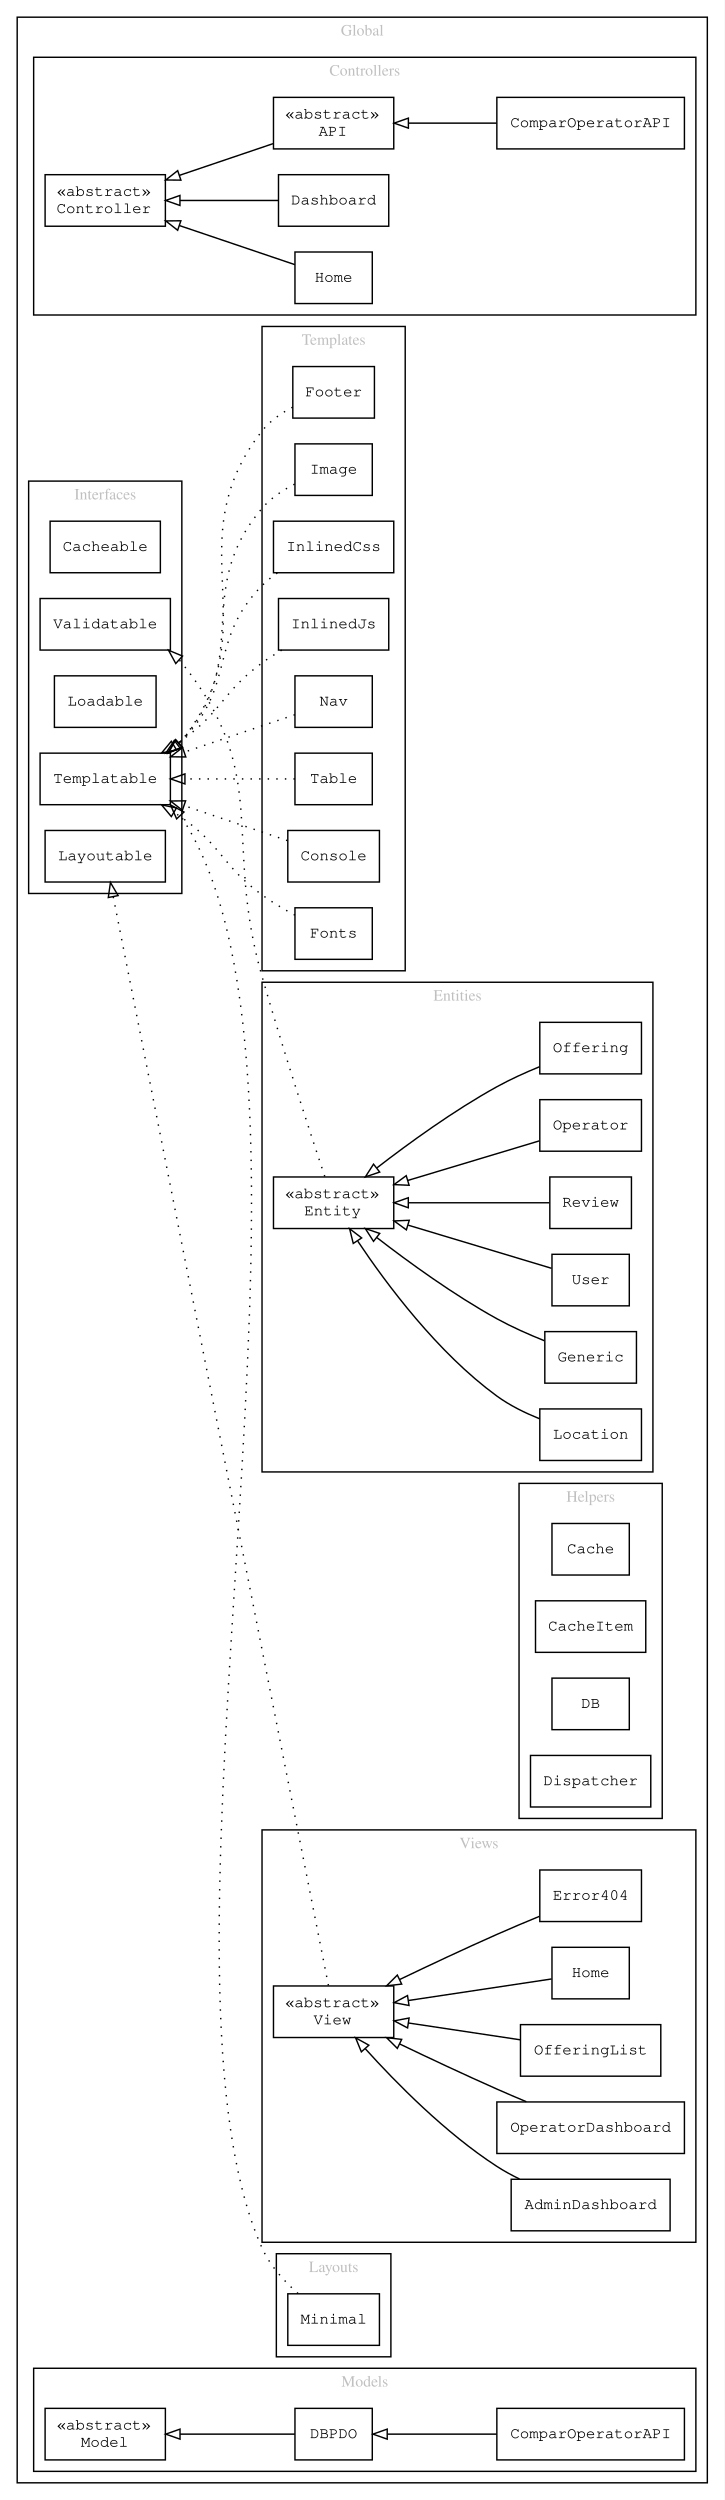
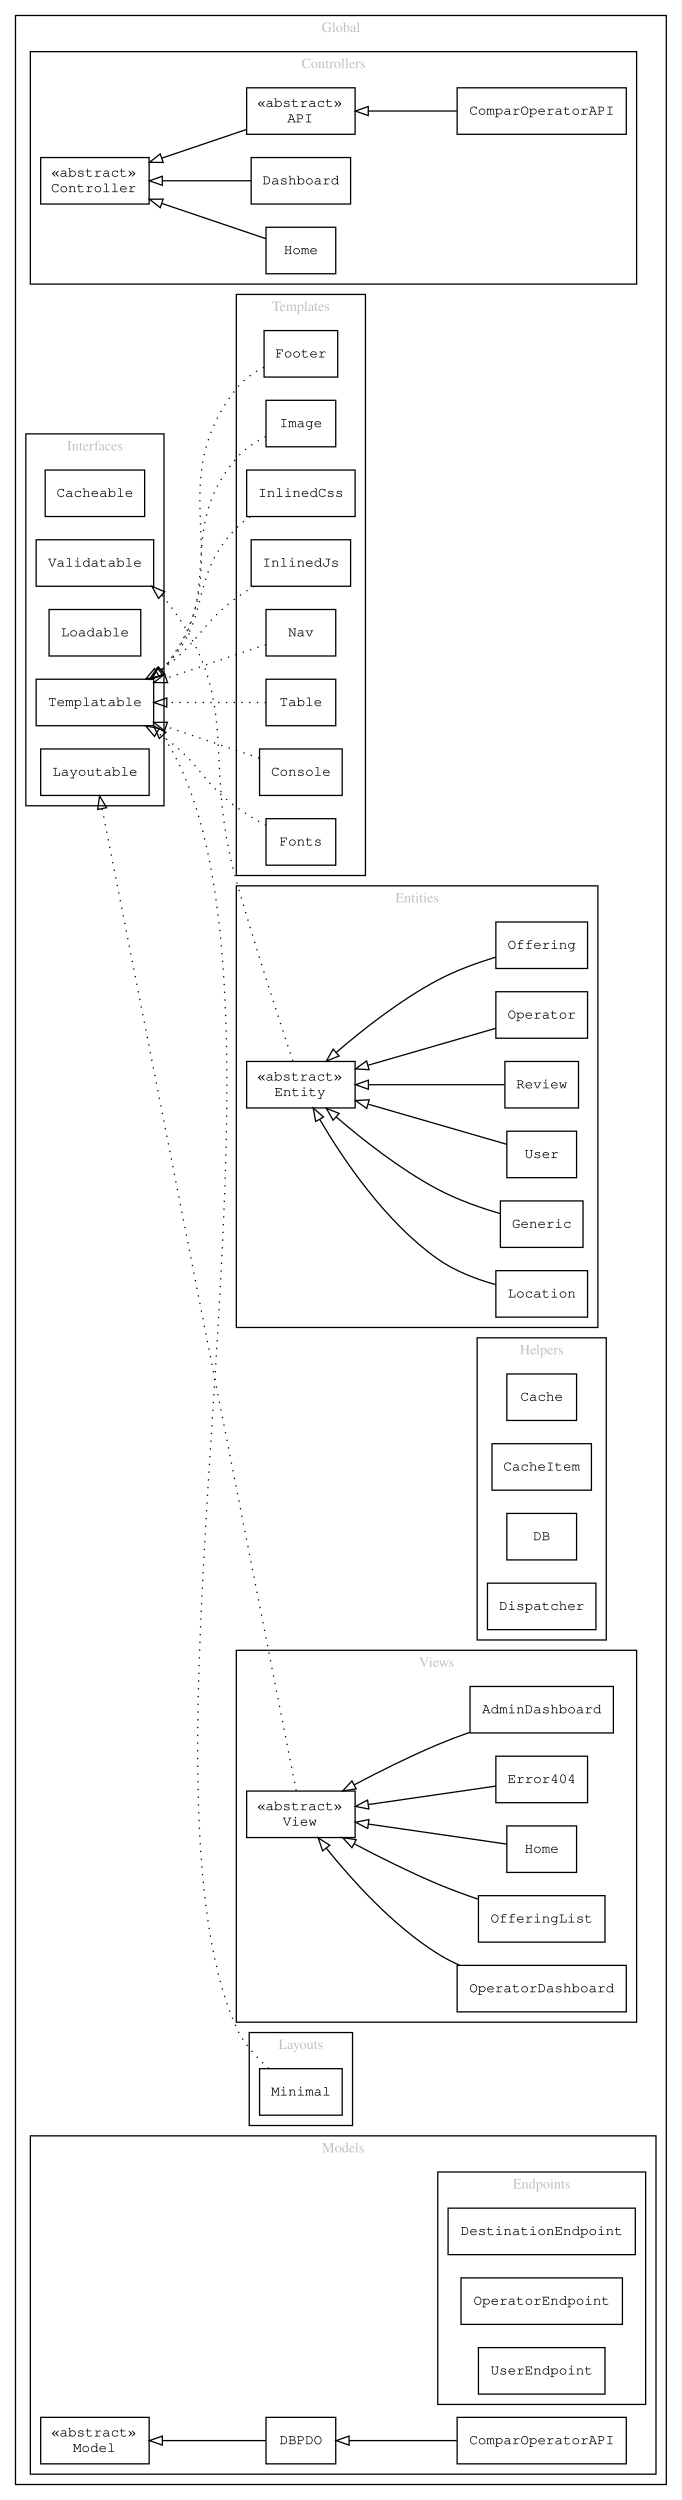
- <svg xmlns="http://www.w3.org/2000/svg" width="506pt" height="1746pt" viewBox="0.00 0.00 506.00 1746.00">
-   <g id="graph0" class="graph" transform="scale(1 1) rotate(0) translate(4 1742)">
-     <polygon fill="#ffffff" stroke="transparent" points="-4,4 -4,-1742 502,-1742 502,4 -4,4" />
+ <svg xmlns="http://www.w3.org/2000/svg" width="528pt" height="1936pt" viewBox="0.00 0.00 528.00 1936.00">
+   <g id="graph0" class="graph" transform="scale(1 1) rotate(0) translate(4 1932)">
+     <polygon fill="#ffffff" stroke="transparent" points="-4,4 -4,-1932 524,-1932 524,4 -4,4" />
    <g id="clust1" class="cluster">
-       <polygon fill="none" stroke="#000000" points="8,-8 8,-1730 490,-1730 490,-8 8,-8" />
-       <text text-anchor="middle" x="249" y="-1717.2" font-family="Times,serif" font-size="11.00" fill="#c0c0c0">Global</text>
+       <polygon fill="none" stroke="#000000" points="8,-8 8,-1920 512,-1920 512,-8 8,-8" />
+       <text text-anchor="middle" x="260" y="-1907.2" font-family="Times,serif" font-size="11.00" fill="#c0c0c0">Global</text>
    </g>
    <g id="clust2" class="cluster">
-       <polygon fill="none" stroke="#000000" points="19.5,-1522 19.5,-1702 482,-1702 482,-1522 19.5,-1522" />
-       <text text-anchor="middle" x="250.75" y="-1689.2" font-family="Times,serif" font-size="11.00" fill="#c0c0c0">Controllers</text>
+       <polygon fill="none" stroke="#000000" points="19.5,-1712 19.5,-1892 489,-1892 489,-1712 19.5,-1712" />
+       <text text-anchor="middle" x="254.25" y="-1879.2" font-family="Times,serif" font-size="11.00" fill="#c0c0c0">Controllers</text>
    </g>
    <g id="clust3" class="cluster">
-       <polygon fill="none" stroke="#000000" points="179,-714 179,-1056 452,-1056 452,-714 179,-714" />
-       <text text-anchor="middle" x="315.5" y="-1043.2" font-family="Times,serif" font-size="11.00" fill="#c0c0c0">Entities</text>
+       <polygon fill="none" stroke="#000000" points="179,-904 179,-1246 459,-1246 459,-904 179,-904" />
+       <text text-anchor="middle" x="319" y="-1233.2" font-family="Times,serif" font-size="11.00" fill="#c0c0c0">Entities</text>
    </g>
    <g id="clust4" class="cluster">
-       <polygon fill="none" stroke="#000000" points="358.5,-472 358.5,-706 458.5,-706 458.5,-472 358.5,-472" />
-       <text text-anchor="middle" x="408.5" y="-693.2" font-family="Times,serif" font-size="11.00" fill="#c0c0c0">Helpers</text>
+       <polygon fill="none" stroke="#000000" points="365.5,-662 365.5,-896 465.5,-896 465.5,-662 365.5,-662" />
+       <text text-anchor="middle" x="415.5" y="-883.2" font-family="Times,serif" font-size="11.00" fill="#c0c0c0">Helpers</text>
    </g>
    <g id="clust5" class="cluster">
-       <polygon fill="none" stroke="#000000" points="16,-1118 16,-1406 123,-1406 123,-1118 16,-1118" />
-       <text text-anchor="middle" x="69.5" y="-1393.2" font-family="Times,serif" font-size="11.00" fill="#c0c0c0">Interfaces</text>
+       <polygon fill="none" stroke="#000000" points="16,-1308 16,-1596 123,-1596 123,-1308 16,-1308" />
+       <text text-anchor="middle" x="69.5" y="-1583.2" font-family="Times,serif" font-size="11.00" fill="#c0c0c0">Interfaces</text>
    </g>
    <g id="clust6" class="cluster">
-       <polygon fill="none" stroke="#000000" points="189,-96 189,-168 269,-168 269,-96 189,-96" />
-       <text text-anchor="middle" x="229" y="-155.2" font-family="Times,serif" font-size="11.00" fill="#c0c0c0">Layouts</text>
+       <polygon fill="none" stroke="#000000" points="189,-286 189,-358 269,-358 269,-286 189,-286" />
+       <text text-anchor="middle" x="229" y="-345.2" font-family="Times,serif" font-size="11.00" fill="#c0c0c0">Layouts</text>
    </g>
    <g id="clust7" class="cluster">
-       <polygon fill="none" stroke="#000000" points="19.5,-16 19.5,-88 482,-88 482,-16 19.5,-16" />
-       <text text-anchor="middle" x="250.75" y="-75.2" font-family="Times,serif" font-size="11.00" fill="#c0c0c0">Models</text>
+       <polygon fill="none" stroke="#000000" points="19.5,-16 19.5,-278 504,-278 504,-16 19.5,-16" />
+       <text text-anchor="middle" x="261.75" y="-265.2" font-family="Times,serif" font-size="11.00" fill="#c0c0c0">Models</text>
    </g>
    <g id="clust8" class="cluster">
-       <polygon fill="none" stroke="#000000" points="179,-1064 179,-1514 279,-1514 279,-1064 179,-1064" />
-       <text text-anchor="middle" x="229" y="-1501.2" font-family="Times,serif" font-size="11.00" fill="#c0c0c0">Templates</text>
+       <polygon fill="none" stroke="#000000" points="335,-70 335,-250 496,-250 496,-70 335,-70" />
+       <text text-anchor="middle" x="415.5" y="-237.2" font-family="Times,serif" font-size="11.00" fill="#c0c0c0">Endpoints</text>
    </g>
    <g id="clust9" class="cluster">
-       <polygon fill="none" stroke="#000000" points="179,-176 179,-464 482,-464 482,-176 179,-176" />
-       <text text-anchor="middle" x="330.5" y="-451.2" font-family="Times,serif" font-size="11.00" fill="#c0c0c0">Views</text>
+       <polygon fill="none" stroke="#000000" points="179,-1254 179,-1704 279,-1704 279,-1254 179,-1254" />
+       <text text-anchor="middle" x="229" y="-1691.2" font-family="Times,serif" font-size="11.00" fill="#c0c0c0">Templates</text>
+     </g>
+     <g id="clust10" class="cluster">
+       <polygon fill="none" stroke="#000000" points="179,-366 179,-654 489,-654 489,-366 179,-366" />
+       <text text-anchor="middle" x="334" y="-641.2" font-family="Times,serif" font-size="11.00" fill="#c0c0c0">Views</text>
    </g>
    <g id="node1" class="node">
-       <polygon fill="none" stroke="#000000" points="271,-1674 187,-1674 187,-1638 271,-1638 271,-1674" />
-       <text text-anchor="start" x="195" y="-1659.2" font-family="Courier,monospace" font-size="11.00" fill="#000000">«abstract»</text>
-       <text text-anchor="start" x="218.5" y="-1647.2" font-family="Courier,monospace" font-size="11.00" fill="#000000">API</text>
+       <polygon fill="none" stroke="#000000" points="271,-1864 187,-1864 187,-1828 271,-1828 271,-1864" />
+       <text text-anchor="start" x="195" y="-1849.2" font-family="Courier,monospace" font-size="11.00" fill="#000000">«abstract»</text>
+       <text text-anchor="start" x="218.5" y="-1837.2" font-family="Courier,monospace" font-size="11.00" fill="#000000">API</text>
    </g>
    <g id="node3" class="node">
-       <polygon fill="none" stroke="#000000" points="111.5,-1620 27.5,-1620 27.5,-1584 111.5,-1584 111.5,-1620" />
-       <text text-anchor="start" x="35.5" y="-1605.2" font-family="Courier,monospace" font-size="11.00" fill="#000000">«abstract»</text>
-       <text text-anchor="start" x="35.5" y="-1593.2" font-family="Courier,monospace" font-size="11.00" fill="#000000">Controller</text>
+       <polygon fill="none" stroke="#000000" points="111.5,-1810 27.5,-1810 27.5,-1774 111.5,-1774 111.5,-1810" />
+       <text text-anchor="start" x="35.5" y="-1795.2" font-family="Courier,monospace" font-size="11.00" fill="#000000">«abstract»</text>
+       <text text-anchor="start" x="35.5" y="-1783.2" font-family="Courier,monospace" font-size="11.00" fill="#000000">Controller</text>
    </g>
    <g id="edge1" class="edge">
-       <path fill="none" stroke="#000000" d="M186.676,-1641.671C166.587,-1634.87 142.402,-1626.681 121.233,-1619.515" />
-       <polygon fill="none" stroke="#000000" points="122.339,-1616.194 111.745,-1616.302 120.095,-1622.824 122.339,-1616.194" />
+       <path fill="none" stroke="#000000" d="M186.676,-1831.671C166.587,-1824.87 142.402,-1816.681 121.233,-1809.515" />
+       <polygon fill="none" stroke="#000000" points="122.339,-1806.194 111.745,-1806.302 120.095,-1812.824 122.339,-1806.194" />
    </g>
    <g id="node2" class="node">
-       <polygon fill="none" stroke="#000000" points="474,-1674 343,-1674 343,-1638 474,-1638 474,-1674" />
-       <text text-anchor="middle" x="408.5" y="-1653.2" font-family="Courier,monospace" font-size="11.00" fill="#000000">ComparOperatorAPI</text>
+       <polygon fill="none" stroke="#000000" points="481,-1864 350,-1864 350,-1828 481,-1828 481,-1864" />
+       <text text-anchor="middle" x="415.5" y="-1843.2" font-family="Courier,monospace" font-size="11.00" fill="#000000">ComparOperatorAPI</text>
    </g>
    <g id="edge2" class="edge">
-       <path fill="none" stroke="#000000" d="M342.934,-1656C322.645,-1656 300.574,-1656 281.308,-1656" />
-       <polygon fill="none" stroke="#000000" points="281.218,-1652.5 271.218,-1656 281.218,-1659.5 281.218,-1652.5" />
+       <path fill="none" stroke="#000000" d="M349.747,-1846C327.306,-1846 302.532,-1846 281.294,-1846" />
+       <polygon fill="none" stroke="#000000" points="281.179,-1842.5 271.179,-1846 281.179,-1849.5 281.179,-1842.5" />
    </g>
    <g id="node4" class="node">
-       <polygon fill="none" stroke="#000000" points="267.5,-1620 190.5,-1620 190.5,-1584 267.5,-1584 267.5,-1620" />
-       <text text-anchor="middle" x="229" y="-1599.2" font-family="Courier,monospace" font-size="11.00" fill="#000000">Dashboard</text>
+       <polygon fill="none" stroke="#000000" points="267.5,-1810 190.5,-1810 190.5,-1774 267.5,-1774 267.5,-1810" />
+       <text text-anchor="middle" x="229" y="-1789.2" font-family="Courier,monospace" font-size="11.00" fill="#000000">Dashboard</text>
    </g>
    <g id="edge3" class="edge">
-       <path fill="none" stroke="#000000" d="M190.389,-1602C169.762,-1602 144.078,-1602 121.696,-1602" />
-       <polygon fill="none" stroke="#000000" points="121.674,-1598.5 111.674,-1602 121.674,-1605.5 121.674,-1598.5" />
+       <path fill="none" stroke="#000000" d="M190.389,-1792C169.762,-1792 144.078,-1792 121.696,-1792" />
+       <polygon fill="none" stroke="#000000" points="121.674,-1788.5 111.674,-1792 121.674,-1795.5 121.674,-1788.5" />
    </g>
    <g id="node5" class="node">
-       <polygon fill="none" stroke="#000000" points="256,-1566 202,-1566 202,-1530 256,-1530 256,-1566" />
-       <text text-anchor="middle" x="229" y="-1545.2" font-family="Courier,monospace" font-size="11.00" fill="#000000">Home</text>
+       <polygon fill="none" stroke="#000000" points="256,-1756 202,-1756 202,-1720 256,-1720 256,-1756" />
+       <text text-anchor="middle" x="229" y="-1735.2" font-family="Courier,monospace" font-size="11.00" fill="#000000">Home</text>
    </g>
    <g id="edge4" class="edge">
-       <path fill="none" stroke="#000000" d="M201.943,-1557.16C179.937,-1564.611 148.243,-1575.341 121.376,-1584.437" />
-       <polygon fill="none" stroke="#000000" points="120.073,-1581.183 111.723,-1587.705 122.317,-1587.813 120.073,-1581.183" />
+       <path fill="none" stroke="#000000" d="M201.943,-1747.16C179.937,-1754.611 148.243,-1765.341 121.376,-1774.437" />
+       <polygon fill="none" stroke="#000000" points="120.073,-1771.183 111.723,-1777.705 122.317,-1777.813 120.073,-1771.183" />
    </g>
    <g id="node6" class="node">
-       <polygon fill="none" stroke="#000000" points="271,-920 187,-920 187,-884 271,-884 271,-920" />
-       <text text-anchor="start" x="195" y="-905.2" font-family="Courier,monospace" font-size="11.00" fill="#000000">«abstract»</text>
-       <text text-anchor="start" x="208.5" y="-893.2" font-family="Courier,monospace" font-size="11.00" fill="#000000">Entity</text>
+       <polygon fill="none" stroke="#000000" points="271,-1110 187,-1110 187,-1074 271,-1074 271,-1110" />
+       <text text-anchor="start" x="195" y="-1095.2" font-family="Courier,monospace" font-size="11.00" fill="#000000">«abstract»</text>
+       <text text-anchor="start" x="208.5" y="-1083.2" font-family="Courier,monospace" font-size="11.00" fill="#000000">Entity</text>
    </g>
    <g id="node21" class="node">
-       <polygon fill="none" stroke="#000000" points="115,-1324 24,-1324 24,-1288 115,-1288 115,-1324" />
-       <text text-anchor="middle" x="69.5" y="-1303.2" font-family="Courier,monospace" font-size="11.00" fill="#000000">Validatable</text>
+       <polygon fill="none" stroke="#000000" points="115,-1514 24,-1514 24,-1478 115,-1478 115,-1514" />
+       <text text-anchor="middle" x="69.5" y="-1493.2" font-family="Courier,monospace" font-size="11.00" fill="#000000">Validatable</text>
    </g>
    <g id="edge5" class="edge">
-       <path fill="none" stroke="#000000" stroke-dasharray="1,5" d="M222.812,-920.385C213.014,-949.745 193.549,-1009.099 179,-1060 151.389,-1156.596 185.928,-1200.684 123,-1279 122.415,-1279.727 121.806,-1280.437 121.175,-1281.129" />
-       <polygon fill="none" stroke="#000000" points="118.755,-1278.598 113.669,-1287.892 123.441,-1283.798 118.755,-1278.598" />
+       <path fill="none" stroke="#000000" stroke-dasharray="1,5" d="M222.812,-1110.385C213.014,-1139.745 193.549,-1199.099 179,-1250 151.389,-1346.596 185.928,-1390.684 123,-1469 122.415,-1469.727 121.806,-1470.437 121.175,-1471.129" />
+       <polygon fill="none" stroke="#000000" points="118.755,-1468.598 113.669,-1477.892 123.441,-1473.798 118.755,-1468.598" />
    </g>
    <g id="node7" class="node">
-       <polygon fill="none" stroke="#000000" points="440.5,-812 376.5,-812 376.5,-776 440.5,-776 440.5,-812" />
-       <text text-anchor="middle" x="408.5" y="-791.2" font-family="Courier,monospace" font-size="11.00" fill="#000000">Generic</text>
+       <polygon fill="none" stroke="#000000" points="447.5,-1002 383.5,-1002 383.5,-966 447.5,-966 447.5,-1002" />
+       <text text-anchor="middle" x="415.5" y="-981.2" font-family="Courier,monospace" font-size="11.00" fill="#000000">Generic</text>
    </g>
    <g id="edge6" class="edge">
-       <path fill="none" stroke="#000000" d="M376.173,-805.636C365.379,-809.962 353.445,-815.234 343,-821 313.032,-837.542 281.496,-860.432 259.208,-877.66" />
-       <polygon fill="none" stroke="#000000" points="256.868,-875.046 251.141,-883.96 261.177,-880.563 256.868,-875.046" />
+       <path fill="none" stroke="#000000" d="M383.157,-992.199C368.047,-996.687 350.103,-1002.982 335,-1011 306.105,-1026.34 276.826,-1049.411 256.383,-1067.013" />
+       <polygon fill="none" stroke="#000000" points="253.956,-1064.485 248.731,-1073.702 258.563,-1069.755 253.956,-1064.485" />
    </g>
    <g id="node8" class="node">
-       <polygon fill="none" stroke="#000000" points="444,-758 373,-758 373,-722 444,-722 444,-758" />
-       <text text-anchor="middle" x="408.5" y="-737.2" font-family="Courier,monospace" font-size="11.00" fill="#000000">Location</text>
+       <polygon fill="none" stroke="#000000" points="451,-948 380,-948 380,-912 451,-912 451,-948" />
+       <text text-anchor="middle" x="415.5" y="-927.2" font-family="Courier,monospace" font-size="11.00" fill="#000000">Location</text>
    </g>
    <g id="edge7" class="edge">
-       <path fill="none" stroke="#000000" d="M372.875,-751.106C362.693,-755.202 351.943,-760.476 343,-767 301.675,-797.147 265.818,-845.298 245.839,-875.208" />
-       <polygon fill="none" stroke="#000000" points="242.718,-873.584 240.159,-883.865 248.571,-877.423 242.718,-873.584" />
+       <path fill="none" stroke="#000000" d="M379.744,-937.208C364.976,-941.353 348.25,-947.653 335,-957 294.176,-985.8 261.36,-1034.779 243.573,-1065.154" />
+       <polygon fill="none" stroke="#000000" points="240.474,-1063.523 238.543,-1073.941 246.549,-1067.001 240.474,-1063.523" />
    </g>
    <g id="node9" class="node">
-       <polygon fill="none" stroke="#000000" points="444,-1028 373,-1028 373,-992 444,-992 444,-1028" />
-       <text text-anchor="middle" x="408.5" y="-1007.2" font-family="Courier,monospace" font-size="11.00" fill="#000000">Offering</text>
+       <polygon fill="none" stroke="#000000" points="451,-1218 380,-1218 380,-1182 451,-1182 451,-1218" />
+       <text text-anchor="middle" x="415.5" y="-1197.2" font-family="Courier,monospace" font-size="11.00" fill="#000000">Offering</text>
    </g>
    <g id="edge8" class="edge">
-       <path fill="none" stroke="#000000" d="M372.801,-996.996C362.934,-992.946 352.368,-988.171 343,-983 313.032,-966.458 281.496,-943.568 259.208,-926.34" />
-       <polygon fill="none" stroke="#000000" points="261.177,-923.437 251.141,-920.04 256.868,-928.954 261.177,-923.437" />
+       <path fill="none" stroke="#000000" d="M379.992,-1190.847C365.586,-1186.437 349.061,-1180.465 335,-1173 306.105,-1157.66 276.826,-1134.589 256.383,-1116.987" />
+       <polygon fill="none" stroke="#000000" points="258.563,-1114.245 248.731,-1110.298 253.956,-1119.515 258.563,-1114.245" />
    </g>
    <g id="node10" class="node">
-       <polygon fill="none" stroke="#000000" points="444,-974 373,-974 373,-938 444,-938 444,-974" />
-       <text text-anchor="middle" x="408.5" y="-953.2" font-family="Courier,monospace" font-size="11.00" fill="#000000">Operator</text>
+       <polygon fill="none" stroke="#000000" points="451,-1164 380,-1164 380,-1128 451,-1128 451,-1164" />
+       <text text-anchor="middle" x="415.5" y="-1143.2" font-family="Courier,monospace" font-size="11.00" fill="#000000">Operator</text>
    </g>
    <g id="edge9" class="edge">
-       <path fill="none" stroke="#000000" d="M372.607,-945.202C346.318,-937.293 310.246,-926.442 280.832,-917.593" />
-       <polygon fill="none" stroke="#000000" points="281.721,-914.205 271.136,-914.676 279.704,-920.909 281.721,-914.205" />
+       <path fill="none" stroke="#000000" d="M379.982,-1135.716C352.04,-1127.626 312.696,-1116.234 281.177,-1107.107" />
+       <polygon fill="none" stroke="#000000" points="281.821,-1103.65 271.242,-1104.231 279.874,-1110.374 281.821,-1103.65" />
    </g>
    <g id="node11" class="node">
-       <polygon fill="none" stroke="#000000" points="437,-920 380,-920 380,-884 437,-884 437,-920" />
-       <text text-anchor="middle" x="408.5" y="-899.2" font-family="Courier,monospace" font-size="11.00" fill="#000000">Review</text>
+       <polygon fill="none" stroke="#000000" points="444,-1110 387,-1110 387,-1074 444,-1074 444,-1110" />
+       <text text-anchor="middle" x="415.5" y="-1089.2" font-family="Courier,monospace" font-size="11.00" fill="#000000">Review</text>
    </g>
    <g id="edge10" class="edge">
-       <path fill="none" stroke="#000000" d="M379.66,-902C353.191,-902 313.337,-902 281.268,-902" />
-       <polygon fill="none" stroke="#000000" points="281.156,-898.5 271.156,-902 281.156,-905.5 281.156,-898.5" />
+       <path fill="none" stroke="#000000" d="M386.768,-1092C358.803,-1092 315.655,-1092 281.546,-1092" />
+       <polygon fill="none" stroke="#000000" points="281.278,-1088.5 271.278,-1092 281.278,-1095.5 281.278,-1088.5" />
    </g>
    <g id="node12" class="node">
-       <polygon fill="none" stroke="#000000" points="435.5,-866 381.5,-866 381.5,-830 435.5,-830 435.5,-866" />
-       <text text-anchor="middle" x="408.5" y="-845.2" font-family="Courier,monospace" font-size="11.00" fill="#000000">User</text>
+       <polygon fill="none" stroke="#000000" points="442.5,-1056 388.5,-1056 388.5,-1020 442.5,-1020 442.5,-1056" />
+       <text text-anchor="middle" x="415.5" y="-1035.2" font-family="Courier,monospace" font-size="11.00" fill="#000000">User</text>
    </g>
    <g id="edge11" class="edge">
-       <path fill="none" stroke="#000000" d="M381.238,-856.201C354.751,-864.169 313.851,-876.474 281.111,-886.323" />
-       <polygon fill="none" stroke="#000000" points="279.805,-883.061 271.237,-889.293 281.822,-889.764 279.805,-883.061" />
+       <path fill="none" stroke="#000000" d="M388.381,-1045.852C360.429,-1053.946 316.142,-1066.768 281.339,-1076.846" />
+       <polygon fill="none" stroke="#000000" points="279.966,-1073.599 271.334,-1079.742 281.913,-1080.323 279.966,-1073.599" />
    </g>
    <g id="node13" class="node">
-       <polygon fill="none" stroke="#000000" points="435.5,-678 381.5,-678 381.5,-642 435.5,-642 435.5,-678" />
-       <text text-anchor="middle" x="408.5" y="-657.2" font-family="Courier,monospace" font-size="11.00" fill="#000000">Cache</text>
+       <polygon fill="none" stroke="#000000" points="442.5,-868 388.5,-868 388.5,-832 442.5,-832 442.5,-868" />
+       <text text-anchor="middle" x="415.5" y="-847.2" font-family="Courier,monospace" font-size="11.00" fill="#000000">Cache</text>
    </g>
    <g id="node14" class="node">
-       <polygon fill="none" stroke="#000000" points="447,-624 370,-624 370,-588 447,-588 447,-624" />
-       <text text-anchor="middle" x="408.5" y="-603.2" font-family="Courier,monospace" font-size="11.00" fill="#000000">CacheItem</text>
+       <polygon fill="none" stroke="#000000" points="454,-814 377,-814 377,-778 454,-778 454,-814" />
+       <text text-anchor="middle" x="415.5" y="-793.2" font-family="Courier,monospace" font-size="11.00" fill="#000000">CacheItem</text>
    </g>
    <g id="node15" class="node">
-       <polygon fill="none" stroke="#000000" points="435.5,-570 381.5,-570 381.5,-534 435.5,-534 435.5,-570" />
-       <text text-anchor="middle" x="408.5" y="-549.2" font-family="Courier,monospace" font-size="11.00" fill="#000000">DB</text>
+       <polygon fill="none" stroke="#000000" points="442.5,-760 388.5,-760 388.5,-724 442.5,-724 442.5,-760" />
+       <text text-anchor="middle" x="415.5" y="-739.2" font-family="Courier,monospace" font-size="11.00" fill="#000000">DB</text>
    </g>
    <g id="node16" class="node">
-       <polygon fill="none" stroke="#000000" points="450.5,-516 366.5,-516 366.5,-480 450.5,-480 450.5,-516" />
-       <text text-anchor="middle" x="408.5" y="-495.2" font-family="Courier,monospace" font-size="11.00" fill="#000000">Dispatcher</text>
+       <polygon fill="none" stroke="#000000" points="457.5,-706 373.5,-706 373.5,-670 457.5,-670 457.5,-706" />
+       <text text-anchor="middle" x="415.5" y="-685.2" font-family="Courier,monospace" font-size="11.00" fill="#000000">Dispatcher</text>
    </g>
    <g id="node17" class="node">
-       <polygon fill="none" stroke="#000000" points="108,-1378 31,-1378 31,-1342 108,-1342 108,-1378" />
-       <text text-anchor="middle" x="69.5" y="-1357.2" font-family="Courier,monospace" font-size="11.00" fill="#000000">Cacheable</text>
+       <polygon fill="none" stroke="#000000" points="108,-1568 31,-1568 31,-1532 108,-1532 108,-1568" />
+       <text text-anchor="middle" x="69.5" y="-1547.2" font-family="Courier,monospace" font-size="11.00" fill="#000000">Cacheable</text>
    </g>
    <g id="node18" class="node">
-       <polygon fill="none" stroke="#000000" points="111.5,-1162 27.5,-1162 27.5,-1126 111.5,-1126 111.5,-1162" />
-       <text text-anchor="middle" x="69.5" y="-1141.2" font-family="Courier,monospace" font-size="11.00" fill="#000000">Layoutable</text>
+       <polygon fill="none" stroke="#000000" points="111.5,-1352 27.5,-1352 27.5,-1316 111.5,-1316 111.5,-1352" />
+       <text text-anchor="middle" x="69.5" y="-1331.2" font-family="Courier,monospace" font-size="11.00" fill="#000000">Layoutable</text>
    </g>
    <g id="node19" class="node">
-       <polygon fill="none" stroke="#000000" points="105,-1270 34,-1270 34,-1234 105,-1234 105,-1270" />
-       <text text-anchor="middle" x="69.5" y="-1249.2" font-family="Courier,monospace" font-size="11.00" fill="#000000">Loadable</text>
+       <polygon fill="none" stroke="#000000" points="105,-1460 34,-1460 34,-1424 105,-1424 105,-1460" />
+       <text text-anchor="middle" x="69.5" y="-1439.2" font-family="Courier,monospace" font-size="11.00" fill="#000000">Loadable</text>
    </g>
    <g id="node20" class="node">
-       <polygon fill="none" stroke="#000000" points="115,-1216 24,-1216 24,-1180 115,-1180 115,-1216" />
-       <text text-anchor="middle" x="69.5" y="-1195.2" font-family="Courier,monospace" font-size="11.00" fill="#000000">Templatable</text>
+       <polygon fill="none" stroke="#000000" points="115,-1406 24,-1406 24,-1370 115,-1370 115,-1406" />
+       <text text-anchor="middle" x="69.5" y="-1385.2" font-family="Courier,monospace" font-size="11.00" fill="#000000">Templatable</text>
    </g>
    <g id="node22" class="node">
-       <polygon fill="none" stroke="#000000" points="261,-140 197,-140 197,-104 261,-104 261,-140" />
-       <text text-anchor="middle" x="229" y="-119.2" font-family="Courier,monospace" font-size="11.00" fill="#000000">Minimal</text>
+       <polygon fill="none" stroke="#000000" points="261,-330 197,-330 197,-294 261,-294 261,-330" />
+       <text text-anchor="middle" x="229" y="-309.2" font-family="Courier,monospace" font-size="11.00" fill="#000000">Minimal</text>
    </g>
    <g id="edge12" class="edge">
-       <path fill="none" stroke="#000000" stroke-dasharray="1,5" d="M204.143,-140.211C194.522,-148.709 184.515,-159.674 179,-172 88.193,-374.961 244.798,-984.978 123,-1171 122.729,-1171.414 122.45,-1171.821 122.163,-1172.222" />
-       <polygon fill="none" stroke="#000000" points="119.356,-1170.101 115.102,-1179.804 124.479,-1174.871 119.356,-1170.101" />
+       <path fill="none" stroke="#000000" stroke-dasharray="1,5" d="M204.143,-330.211C194.522,-338.709 184.515,-349.674 179,-362 88.193,-564.961 244.798,-1174.978 123,-1361 122.729,-1361.414 122.45,-1361.821 122.163,-1362.222" />
+       <polygon fill="none" stroke="#000000" points="119.356,-1360.101 115.102,-1369.804 124.479,-1364.871 119.356,-1360.101" />
    </g>
    <g id="node23" class="node">
-       <polygon fill="none" stroke="#000000" points="474,-60 343,-60 343,-24 474,-24 474,-60" />
-       <text text-anchor="middle" x="408.5" y="-39.2" font-family="Courier,monospace" font-size="11.00" fill="#000000">ComparOperatorAPI</text>
+       <polygon fill="none" stroke="#000000" points="488,-222 343,-222 343,-186 488,-186 488,-222" />
+       <text text-anchor="middle" x="415.5" y="-201.2" font-family="Courier,monospace" font-size="11.00" fill="#000000">DestinationEndpoint</text>
    </g>
    <g id="node24" class="node">
+       <polygon fill="none" stroke="#000000" points="478,-168 353,-168 353,-132 478,-132 478,-168" />
+       <text text-anchor="middle" x="415.5" y="-147.2" font-family="Courier,monospace" font-size="11.00" fill="#000000">OperatorEndpoint</text>
+     </g>
+     <g id="node25" class="node">
+       <polygon fill="none" stroke="#000000" points="464.5,-114 366.5,-114 366.5,-78 464.5,-78 464.5,-114" />
+       <text text-anchor="middle" x="415.5" y="-93.2" font-family="Courier,monospace" font-size="11.00" fill="#000000">UserEndpoint</text>
+     </g>
+     <g id="node26" class="node">
+       <polygon fill="none" stroke="#000000" points="481,-60 350,-60 350,-24 481,-24 481,-60" />
+       <text text-anchor="middle" x="415.5" y="-39.2" font-family="Courier,monospace" font-size="11.00" fill="#000000">ComparOperatorAPI</text>
+     </g>
+     <g id="node27" class="node">
      <polygon fill="none" stroke="#000000" points="256,-60 202,-60 202,-24 256,-24 256,-60" />
      <text text-anchor="middle" x="229" y="-39.2" font-family="Courier,monospace" font-size="11.00" fill="#000000">DBPDO</text>
    </g>
    <g id="edge13" class="edge">
-       <path fill="none" stroke="#000000" d="M342.934,-42C317.287,-42 288.792,-42 266.714,-42" />
-       <polygon fill="none" stroke="#000000" points="266.432,-38.5 256.432,-42 266.432,-45.5 266.432,-38.5" />
-     </g>
-     <g id="node25" class="node">
+       <path fill="none" stroke="#000000" d="M349.747,-42C321.793,-42 290.218,-42 266.37,-42" />
+       <polygon fill="none" stroke="#000000" points="266.326,-38.5 256.326,-42 266.326,-45.5 266.326,-38.5" />
+     </g>
+     <g id="node28" class="node">
      <polygon fill="none" stroke="#000000" points="111.5,-60 27.5,-60 27.5,-24 111.5,-24 111.5,-60" />
      <text text-anchor="start" x="35.5" y="-45.2" font-family="Courier,monospace" font-size="11.00" fill="#000000">«abstract»</text>
      <text text-anchor="start" x="52.5" y="-33.2" font-family="Courier,monospace" font-size="11.00" fill="#000000">Model</text>
    </g>
    <g id="edge14" class="edge">
      <path fill="none" stroke="#000000" d="M201.943,-42C180.034,-42 148.52,-42 121.73,-42" />
      <polygon fill="none" stroke="#000000" points="121.723,-38.5 111.723,-42 121.723,-45.5 121.723,-38.5" />
    </g>
-     <g id="node26" class="node">
-       <polygon fill="none" stroke="#000000" points="261,-1162 197,-1162 197,-1126 261,-1126 261,-1162" />
-       <text text-anchor="middle" x="229" y="-1141.2" font-family="Courier,monospace" font-size="11.00" fill="#000000">Console</text>
+     <g id="node29" class="node">
+       <polygon fill="none" stroke="#000000" points="261,-1352 197,-1352 197,-1316 261,-1316 261,-1352" />
+       <text text-anchor="middle" x="229" y="-1331.2" font-family="Courier,monospace" font-size="11.00" fill="#000000">Console</text>
    </g>
    <g id="edge15" class="edge">
-       <path fill="none" stroke="#000000" stroke-dasharray="1,5" d="M196.723,-1154.928C176.082,-1161.916 148.769,-1171.163 124.743,-1179.297" />
-       <polygon fill="none" stroke="#000000" points="123.376,-1176.065 115.026,-1182.587 125.621,-1182.695 123.376,-1176.065" />
-     </g>
-     <g id="node27" class="node">
-       <polygon fill="none" stroke="#000000" points="256,-1108 202,-1108 202,-1072 256,-1072 256,-1108" />
-       <text text-anchor="middle" x="229" y="-1087.2" font-family="Courier,monospace" font-size="11.00" fill="#000000">Fonts</text>
+       <path fill="none" stroke="#000000" stroke-dasharray="1,5" d="M196.723,-1344.928C176.082,-1351.916 148.769,-1361.163 124.743,-1369.297" />
+       <polygon fill="none" stroke="#000000" points="123.376,-1366.065 115.026,-1372.587 125.621,-1372.695 123.376,-1366.065" />
+     </g>
+     <g id="node30" class="node">
+       <polygon fill="none" stroke="#000000" points="256,-1298 202,-1298 202,-1262 256,-1262 256,-1298" />
+       <text text-anchor="middle" x="229" y="-1277.2" font-family="Courier,monospace" font-size="11.00" fill="#000000">Fonts</text>
    </g>
    <g id="edge16" class="edge">
-       <path fill="none" stroke="#000000" stroke-dasharray="1,5" d="M201.977,-1102.864C194.292,-1106.977 186.089,-1111.819 179,-1117 151.086,-1137.403 151.194,-1150.987 123,-1171 121.346,-1172.174 119.633,-1173.326 117.88,-1174.453" />
-       <polygon fill="none" stroke="#000000" points="115.647,-1171.711 108.87,-1179.855 119.247,-1177.715 115.647,-1171.711" />
-     </g>
-     <g id="node28" class="node">
-       <polygon fill="none" stroke="#000000" points="257.5,-1486 200.5,-1486 200.5,-1450 257.5,-1450 257.5,-1486" />
-       <text text-anchor="middle" x="229" y="-1465.2" font-family="Courier,monospace" font-size="11.00" fill="#000000">Footer</text>
+       <path fill="none" stroke="#000000" stroke-dasharray="1,5" d="M201.977,-1292.864C194.292,-1296.977 186.089,-1301.819 179,-1307 151.086,-1327.403 151.194,-1340.987 123,-1361 121.346,-1362.174 119.633,-1363.326 117.88,-1364.453" />
+       <polygon fill="none" stroke="#000000" points="115.647,-1361.711 108.87,-1369.855 119.247,-1367.715 115.647,-1361.711" />
+     </g>
+     <g id="node31" class="node">
+       <polygon fill="none" stroke="#000000" points="257.5,-1676 200.5,-1676 200.5,-1640 257.5,-1640 257.5,-1676" />
+       <text text-anchor="middle" x="229" y="-1655.2" font-family="Courier,monospace" font-size="11.00" fill="#000000">Footer</text>
    </g>
    <g id="edge17" class="edge">
-       <path fill="none" stroke="#000000" stroke-dasharray="1,5" d="M200.363,-1457.616C192.456,-1453.521 184.537,-1448.066 179,-1441 117.83,-1362.938 185.248,-1302.206 123,-1225 122.414,-1224.274 121.804,-1223.565 121.171,-1222.874" />
-       <polygon fill="none" stroke="#000000" points="123.434,-1220.201 113.657,-1216.117 118.753,-1225.406 123.434,-1220.201" />
-     </g>
-     <g id="node29" class="node">
-       <polygon fill="none" stroke="#000000" points="256,-1432 202,-1432 202,-1396 256,-1396 256,-1432" />
-       <text text-anchor="middle" x="229" y="-1411.2" font-family="Courier,monospace" font-size="11.00" fill="#000000">Image</text>
+       <path fill="none" stroke="#000000" stroke-dasharray="1,5" d="M200.363,-1647.616C192.456,-1643.521 184.537,-1638.066 179,-1631 117.83,-1552.938 185.248,-1492.206 123,-1415 122.414,-1414.274 121.804,-1413.565 121.171,-1412.874" />
+       <polygon fill="none" stroke="#000000" points="123.434,-1410.201 113.657,-1406.117 118.753,-1415.406 123.434,-1410.201" />
+     </g>
+     <g id="node32" class="node">
+       <polygon fill="none" stroke="#000000" points="256,-1622 202,-1622 202,-1586 256,-1586 256,-1622" />
+       <text text-anchor="middle" x="229" y="-1601.2" font-family="Courier,monospace" font-size="11.00" fill="#000000">Image</text>
    </g>
    <g id="edge18" class="edge">
-       <path fill="none" stroke="#000000" stroke-dasharray="1,5" d="M201.746,-1403.87C193.518,-1399.702 185.068,-1394.142 179,-1387 129.677,-1328.943 173.124,-1282.367 123,-1225 122.371,-1224.28 121.718,-1223.577 121.044,-1222.891" />
-       <polygon fill="none" stroke="#000000" points="123.011,-1219.969 113.125,-1216.16 118.478,-1225.303 123.011,-1219.969" />
-     </g>
-     <g id="node30" class="node">
-       <polygon fill="none" stroke="#000000" points="271,-1378 187,-1378 187,-1342 271,-1342 271,-1378" />
-       <text text-anchor="middle" x="229" y="-1357.2" font-family="Courier,monospace" font-size="11.00" fill="#000000">InlinedCss</text>
+       <path fill="none" stroke="#000000" stroke-dasharray="1,5" d="M201.746,-1593.87C193.518,-1589.702 185.068,-1584.142 179,-1577 129.677,-1518.943 173.124,-1472.367 123,-1415 122.371,-1414.28 121.718,-1413.577 121.044,-1412.891" />
+       <polygon fill="none" stroke="#000000" points="123.011,-1409.969 113.125,-1406.16 118.478,-1415.303 123.011,-1409.969" />
+     </g>
+     <g id="node33" class="node">
+       <polygon fill="none" stroke="#000000" points="271,-1568 187,-1568 187,-1532 271,-1532 271,-1568" />
+       <text text-anchor="middle" x="229" y="-1547.2" font-family="Courier,monospace" font-size="11.00" fill="#000000">InlinedCss</text>
    </g>
    <g id="edge19" class="edge">
-       <path fill="none" stroke="#000000" stroke-dasharray="1,5" d="M189.686,-1341.834C185.835,-1339.18 182.182,-1336.236 179,-1333 141.09,-1294.448 161.442,-1263.022 123,-1225 122.064,-1224.074 121.089,-1223.174 120.083,-1222.299" />
-       <polygon fill="none" stroke="#000000" points="121.93,-1219.307 111.838,-1216.081 117.715,-1224.896 121.93,-1219.307" />
-     </g>
-     <g id="node31" class="node">
-       <polygon fill="none" stroke="#000000" points="267.5,-1324 190.5,-1324 190.5,-1288 267.5,-1288 267.5,-1324" />
-       <text text-anchor="middle" x="229" y="-1303.2" font-family="Courier,monospace" font-size="11.00" fill="#000000">InlinedJs</text>
+       <path fill="none" stroke="#000000" stroke-dasharray="1,5" d="M189.686,-1531.834C185.835,-1529.18 182.182,-1526.236 179,-1523 141.09,-1484.448 161.442,-1453.022 123,-1415 122.064,-1414.074 121.089,-1413.174 120.083,-1412.299" />
+       <polygon fill="none" stroke="#000000" points="121.93,-1409.307 111.838,-1406.081 117.715,-1414.896 121.93,-1409.307" />
+     </g>
+     <g id="node34" class="node">
+       <polygon fill="none" stroke="#000000" points="267.5,-1514 190.5,-1514 190.5,-1478 267.5,-1478 267.5,-1514" />
+       <text text-anchor="middle" x="229" y="-1493.2" font-family="Courier,monospace" font-size="11.00" fill="#000000">InlinedJs</text>
    </g>
    <g id="edge20" class="edge">
-       <path fill="none" stroke="#000000" stroke-dasharray="1,5" d="M192.769,-1287.969C188.012,-1285.162 183.301,-1282.144 179,-1279 151.086,-1258.597 151.194,-1245.013 123,-1225 121.346,-1223.826 119.633,-1222.674 117.88,-1221.547" />
-       <polygon fill="none" stroke="#000000" points="119.247,-1218.285 108.87,-1216.145 115.647,-1224.289 119.247,-1218.285" />
-     </g>
-     <g id="node32" class="node">
-       <polygon fill="none" stroke="#000000" points="256,-1270 202,-1270 202,-1234 256,-1234 256,-1270" />
-       <text text-anchor="middle" x="229" y="-1249.2" font-family="Courier,monospace" font-size="11.00" fill="#000000">Nav</text>
+       <path fill="none" stroke="#000000" stroke-dasharray="1,5" d="M192.769,-1477.969C188.012,-1475.162 183.301,-1472.144 179,-1469 151.086,-1448.597 151.194,-1435.013 123,-1415 121.346,-1413.826 119.633,-1412.674 117.88,-1411.547" />
+       <polygon fill="none" stroke="#000000" points="119.247,-1408.285 108.87,-1406.145 115.647,-1414.289 119.247,-1408.285" />
+     </g>
+     <g id="node35" class="node">
+       <polygon fill="none" stroke="#000000" points="256,-1460 202,-1460 202,-1424 256,-1424 256,-1460" />
+       <text text-anchor="middle" x="229" y="-1439.2" font-family="Courier,monospace" font-size="11.00" fill="#000000">Nav</text>
    </g>
    <g id="edge21" class="edge">
-       <path fill="none" stroke="#000000" stroke-dasharray="1,5" d="M201.943,-1242.84C180.9,-1235.716 150.999,-1225.592 124.931,-1216.767" />
-       <polygon fill="none" stroke="#000000" points="125.749,-1213.348 115.155,-1213.457 123.504,-1219.979 125.749,-1213.348" />
-     </g>
-     <g id="node33" class="node">
-       <polygon fill="none" stroke="#000000" points="256,-1216 202,-1216 202,-1180 256,-1180 256,-1216" />
-       <text text-anchor="middle" x="229" y="-1195.2" font-family="Courier,monospace" font-size="11.00" fill="#000000">Table</text>
+       <path fill="none" stroke="#000000" stroke-dasharray="1,5" d="M201.943,-1432.84C180.9,-1425.716 150.999,-1415.592 124.931,-1406.767" />
+       <polygon fill="none" stroke="#000000" points="125.749,-1403.348 115.155,-1403.457 123.504,-1409.979 125.749,-1403.348" />
+     </g>
+     <g id="node36" class="node">
+       <polygon fill="none" stroke="#000000" points="256,-1406 202,-1406 202,-1370 256,-1370 256,-1406" />
+       <text text-anchor="middle" x="229" y="-1385.2" font-family="Courier,monospace" font-size="11.00" fill="#000000">Table</text>
    </g>
    <g id="edge22" class="edge">
-       <path fill="none" stroke="#000000" stroke-dasharray="1,5" d="M201.943,-1198C180.993,-1198 151.262,-1198 125.276,-1198" />
-       <polygon fill="none" stroke="#000000" points="125.155,-1194.5 115.155,-1198 125.154,-1201.5 125.155,-1194.5" />
-     </g>
-     <g id="node34" class="node">
-       <polygon fill="none" stroke="#000000" points="464,-220 353,-220 353,-184 464,-184 464,-220" />
-       <text text-anchor="middle" x="408.5" y="-199.2" font-family="Courier,monospace" font-size="11.00" fill="#000000">AdminDashboard</text>
+       <path fill="none" stroke="#000000" stroke-dasharray="1,5" d="M201.943,-1388C180.993,-1388 151.262,-1388 125.276,-1388" />
+       <polygon fill="none" stroke="#000000" points="125.155,-1384.5 115.155,-1388 125.154,-1391.5 125.155,-1384.5" />
+     </g>
+     <g id="node37" class="node">
+       <polygon fill="none" stroke="#000000" points="471,-626 360,-626 360,-590 471,-590 471,-626" />
+       <text text-anchor="middle" x="415.5" y="-605.2" font-family="Courier,monospace" font-size="11.00" fill="#000000">AdminDashboard</text>
+     </g>
+     <g id="node42" class="node">
+       <polygon fill="none" stroke="#000000" points="271,-545 187,-545 187,-509 271,-509 271,-545" />
+       <text text-anchor="start" x="195" y="-530.2" font-family="Courier,monospace" font-size="11.00" fill="#000000">«abstract»</text>
+       <text text-anchor="start" x="215" y="-518.2" font-family="Courier,monospace" font-size="11.00" fill="#000000">View</text>
+     </g>
+     <g id="edge23" class="edge">
+       <path fill="none" stroke="#000000" d="M359.672,-590.468C351.327,-587.504 342.884,-584.309 335,-581 313.135,-571.823 289.56,-560.015 270.208,-549.783" />
+       <polygon fill="none" stroke="#000000" points="271.825,-546.678 261.355,-545.057 268.528,-552.854 271.825,-546.678" />
+     </g>
+     <g id="node38" class="node">
+       <polygon fill="none" stroke="#000000" points="451,-572 380,-572 380,-536 451,-536 451,-572" />
+       <text text-anchor="middle" x="415.5" y="-551.2" font-family="Courier,monospace" font-size="11.00" fill="#000000">Error404</text>
+     </g>
+     <g id="edge24" class="edge">
+       <path fill="none" stroke="#000000" d="M379.982,-548.858C352.04,-544.813 312.696,-539.117 281.177,-534.554" />
+       <polygon fill="none" stroke="#000000" points="281.641,-531.085 271.242,-533.115 280.638,-538.012 281.641,-531.085" />
    </g>
    <g id="node39" class="node">
-       <polygon fill="none" stroke="#000000" points="271,-355 187,-355 187,-319 271,-319 271,-355" />
-       <text text-anchor="start" x="195" y="-340.2" font-family="Courier,monospace" font-size="11.00" fill="#000000">«abstract»</text>
-       <text text-anchor="start" x="215" y="-328.2" font-family="Courier,monospace" font-size="11.00" fill="#000000">View</text>
-     </g>
-     <g id="edge23" class="edge">
-       <path fill="none" stroke="#000000" d="M358.859,-220.153C353.355,-222.836 347.955,-225.791 343,-229 307.226,-252.167 272.633,-287.313 251.118,-311.169" />
-       <polygon fill="none" stroke="#000000" points="248.369,-308.994 244.34,-318.793 253.6,-313.645 248.369,-308.994" />
-     </g>
-     <g id="node35" class="node">
-       <polygon fill="none" stroke="#000000" points="444,-436 373,-436 373,-400 444,-400 444,-436" />
-       <text text-anchor="middle" x="408.5" y="-415.2" font-family="Courier,monospace" font-size="11.00" fill="#000000">Error404</text>
-     </g>
-     <g id="edge24" class="edge">
-       <path fill="none" stroke="#000000" d="M372.665,-403.617C362.993,-399.629 352.56,-395.231 343,-391 320.511,-381.046 295.815,-369.434 275.176,-359.534" />
-       <polygon fill="none" stroke="#000000" points="276.53,-356.301 266.001,-355.117 273.493,-362.608 276.53,-356.301" />
-     </g>
-     <g id="node36" class="node">
-       <polygon fill="none" stroke="#000000" points="435.5,-382 381.5,-382 381.5,-346 435.5,-346 435.5,-382" />
-       <text text-anchor="middle" x="408.5" y="-361.2" font-family="Courier,monospace" font-size="11.00" fill="#000000">Home</text>
+       <polygon fill="none" stroke="#000000" points="442.5,-518 388.5,-518 388.5,-482 442.5,-482 442.5,-518" />
+       <text text-anchor="middle" x="415.5" y="-497.2" font-family="Courier,monospace" font-size="11.00" fill="#000000">Home</text>
    </g>
    <g id="edge25" class="edge">
-       <path fill="none" stroke="#000000" d="M381.238,-359.899C354.865,-355.932 314.203,-349.816 281.535,-344.902" />
-       <polygon fill="none" stroke="#000000" points="281.647,-341.38 271.237,-343.353 280.605,-348.302 281.647,-341.38" />
-     </g>
-     <g id="node37" class="node">
-       <polygon fill="none" stroke="#000000" points="457.5,-328 359.5,-328 359.5,-292 457.5,-292 457.5,-328" />
-       <text text-anchor="middle" x="408.5" y="-307.2" font-family="Courier,monospace" font-size="11.00" fill="#000000">OfferingList</text>
+       <path fill="none" stroke="#000000" d="M388.381,-503.926C360.429,-507.973 316.142,-514.384 281.339,-519.423" />
+       <polygon fill="none" stroke="#000000" points="280.73,-515.974 271.334,-520.871 281.733,-522.902 280.73,-515.974" />
+     </g>
+     <g id="node40" class="node">
+       <polygon fill="none" stroke="#000000" points="464.5,-464 366.5,-464 366.5,-428 464.5,-428 464.5,-464" />
+       <text text-anchor="middle" x="415.5" y="-443.2" font-family="Courier,monospace" font-size="11.00" fill="#000000">OfferingList</text>
    </g>
    <g id="edge26" class="edge">
-       <path fill="none" stroke="#000000" d="M359.451,-317.378C335.183,-321.028 305.878,-325.436 281.197,-329.149" />
-       <polygon fill="none" stroke="#000000" points="280.651,-325.691 271.283,-330.64 281.693,-332.613 280.651,-325.691" />
-     </g>
-     <g id="node38" class="node">
-       <polygon fill="none" stroke="#000000" points="474,-274 343,-274 343,-238 474,-238 474,-274" />
-       <text text-anchor="middle" x="408.5" y="-253.2" font-family="Courier,monospace" font-size="11.00" fill="#000000">OperatorDashboard</text>
+       <path fill="none" stroke="#000000" d="M366.115,-461.281C355.731,-464.851 344.922,-468.835 335,-473 313.135,-482.177 289.56,-493.985 270.208,-504.217" />
+       <polygon fill="none" stroke="#000000" points="268.528,-501.147 261.355,-508.943 271.825,-507.322 268.528,-501.147" />
+     </g>
+     <g id="node41" class="node">
+       <polygon fill="none" stroke="#000000" points="481,-410 350,-410 350,-374 481,-374 481,-410" />
+       <text text-anchor="middle" x="415.5" y="-389.2" font-family="Courier,monospace" font-size="11.00" fill="#000000">OperatorDashboard</text>
    </g>
    <g id="edge27" class="edge">
-       <path fill="none" stroke="#000000" d="M363.623,-274.141C356.692,-277.046 349.636,-280.063 343,-283 320.511,-292.954 295.815,-304.566 275.176,-314.466" />
-       <polygon fill="none" stroke="#000000" points="273.493,-311.392 266.001,-318.883 276.53,-317.699 273.493,-311.392" />
+       <path fill="none" stroke="#000000" d="M351.791,-410.173C345.941,-412.782 340.248,-415.716 335,-419 300.137,-440.817 268.275,-476.337 248.78,-500.642" />
+       <polygon fill="none" stroke="#000000" points="245.848,-498.707 242.415,-508.731 251.35,-503.036 245.848,-498.707" />
    </g>
    <g id="edge28" class="edge">
-       <path fill="none" stroke="#000000" stroke-dasharray="1,5" d="M225.369,-355.372C204.554,-460.685 100.43,-987.508 75.073,-1115.8" />
-       <polygon fill="none" stroke="#000000" points="71.631,-1115.168 73.125,-1125.657 78.498,-1116.525 71.631,-1115.168" />
+       <path fill="none" stroke="#000000" stroke-dasharray="1,5" d="M225.369,-545.372C204.554,-650.685 100.43,-1177.508 75.073,-1305.8" />
+       <polygon fill="none" stroke="#000000" points="71.631,-1305.168 73.125,-1315.657 78.498,-1306.525 71.631,-1305.168" />
    </g>
  </g>
</svg>
